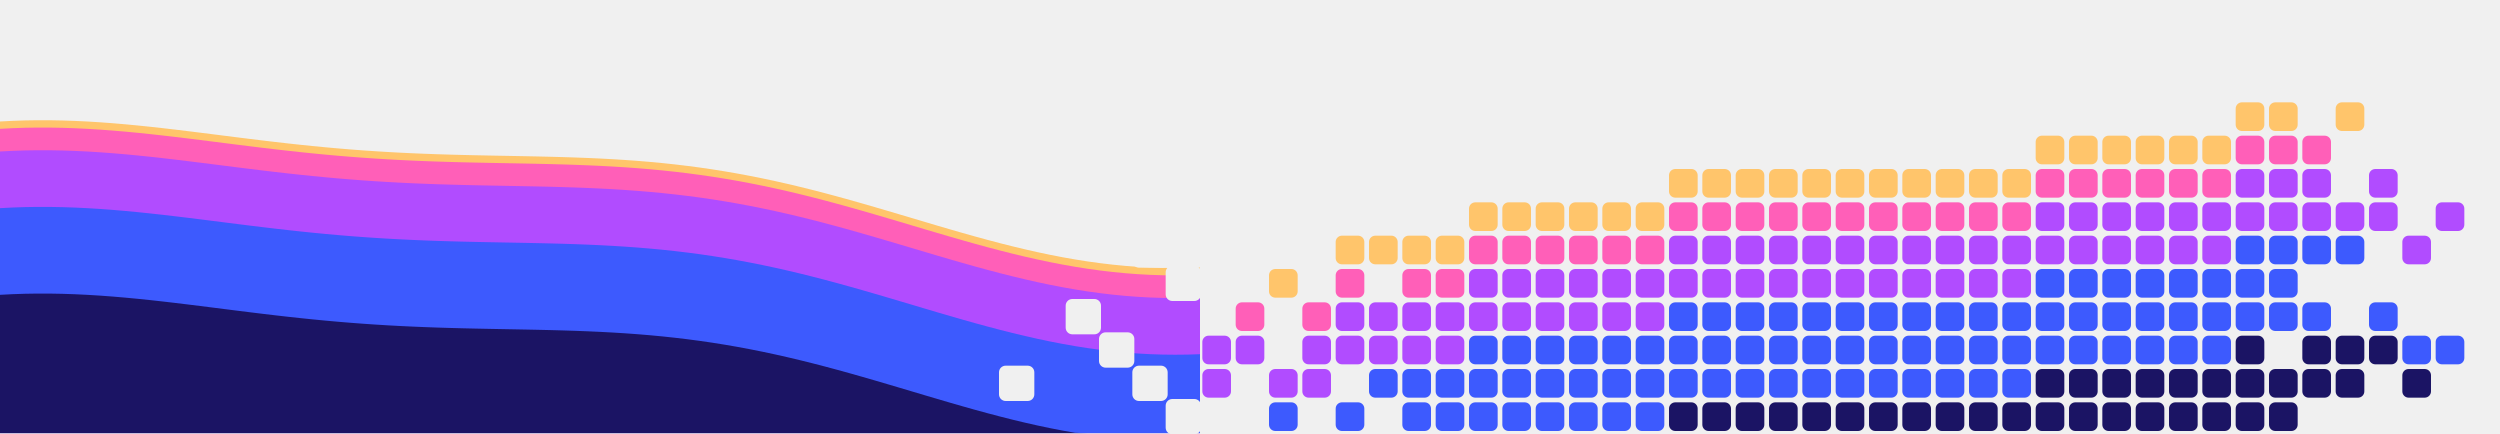
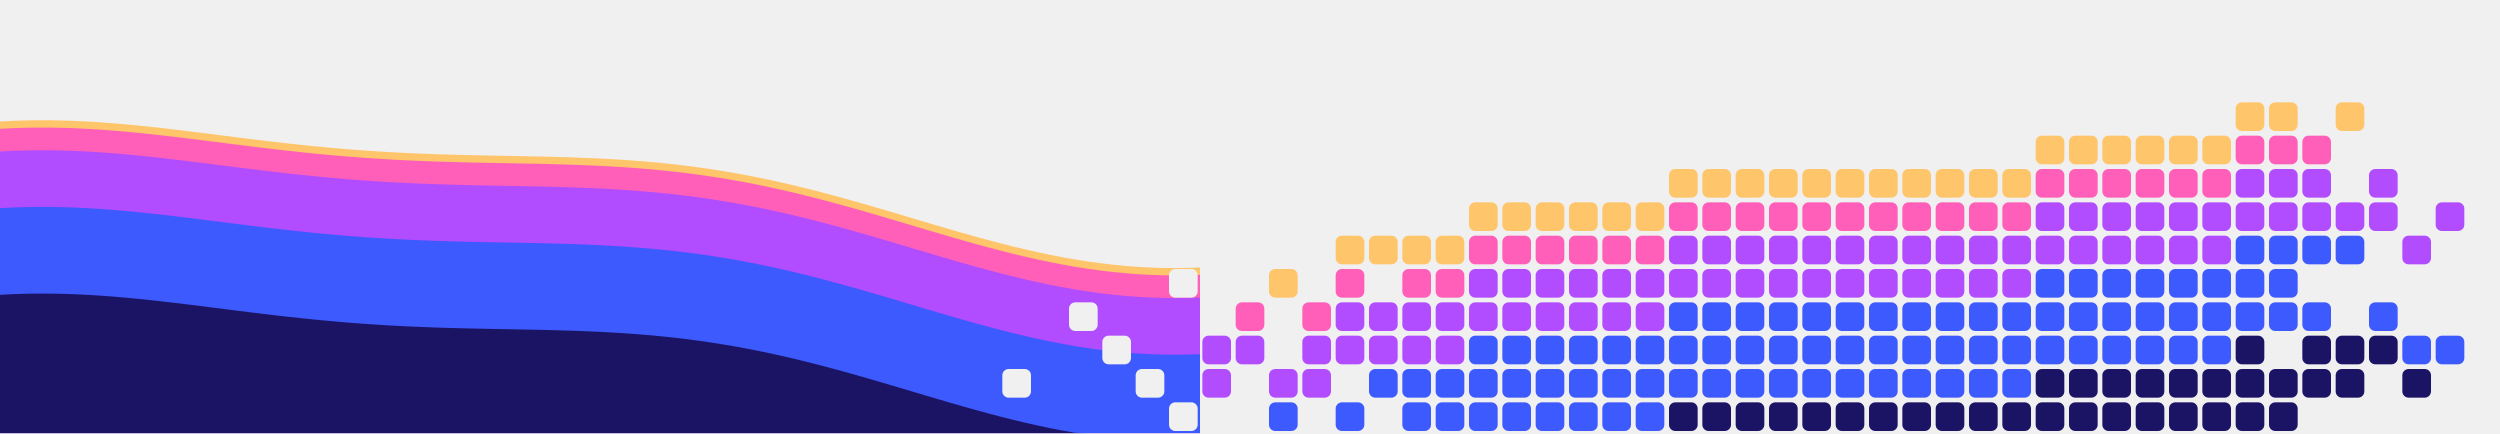
<svg xmlns="http://www.w3.org/2000/svg" viewBox="0 0 1200 208" width="1200" height="208" role="img" aria-label="The front: fluid setting into blocks">
  <mask id="front-1">
    <rect width="1200" height="208" fill="#fff" />
    <g fill="#000">
-       <rect x="479.52" y="175.52" width="16.96" height="16.96" rx="3.2" />
-       <rect x="511.52" y="143.52" width="16.96" height="16.96" rx="3.2" />
-       <rect x="527.52" y="159.52" width="16.96" height="16.96" rx="3.2" />
-       <rect x="527.52" y="95.52" width="16.96" height="16.96" rx="3.2" />
-       <rect x="543.52" y="175.52" width="16.96" height="16.96" rx="3.2" />
-       <rect x="543.52" y="111.52" width="16.96" height="16.96" rx="3.2" />
-       <rect x="559.52" y="191.52" width="16.96" height="16.96" rx="3.2" />
-       <rect x="559.52" y="127.52" width="16.96" height="16.96" rx="3.2" />
+       <rect x="481.12" y="177.12" width="13.76" height="13.76" rx="3.027" />
+       <rect x="513.12" y="145.12" width="13.76" height="13.76" rx="3.027" />
+       <rect x="529.12" y="161.12" width="13.76" height="13.76" rx="3.027" />
+       <rect x="529.12" y="97.12" width="13.76" height="13.76" rx="3.027" />
+       <rect x="545.12" y="177.12" width="13.76" height="13.76" rx="3.027" />
+       <rect x="545.12" y="113.12" width="13.76" height="13.76" rx="3.027" />
+       <rect x="561.12" y="193.12" width="13.76" height="13.76" rx="3.027" />
+       <rect x="561.12" y="129.12" width="13.76" height="13.76" rx="3.027" />
    </g>
  </mask>
  <g mask="url(#front-1)">
    <path d="M0 208L0 58.317L6 58.005L12 57.805L18 57.713L24 57.724L30 57.834L36 58.036L42 58.326L48 58.696L54 59.14L60 59.65L66 60.219L72 60.839L78 61.502L84 62.2L90 62.925L96 63.669L102 64.425L108 65.186L114 65.943L120 66.692L126 67.424L132 68.136L138 68.821L144 69.475L150 70.094L156 70.675L162 71.216L168 71.715L174 72.17L180 72.582L186 72.951L192 73.278L198 73.565L204 73.815L210 74.031L216 74.216L222 74.376L228 74.516L234 74.639L240 74.753L246 74.864L252 74.978L258 75.101L264 75.24L270 75.402L276 75.594L282 75.822L288 76.092L294 76.411L300 76.785L306 77.218L312 77.717L318 78.284L324 78.925L330 79.642L336 80.437L342 81.313L348 82.271L354 83.31L360 84.431L366 85.632L372 86.91L378 88.264L384 89.689L390 91.181L396 92.734L402 94.343L408 96.002L414 97.702L420 99.437L426 101.198L432 102.977L438 104.764L444 106.551L450 108.328L456 110.085L462 111.812L468 113.501L474 115.141L480 116.724L486 118.24L492 119.68L498 121.036L504 122.301L510 123.468L516 124.528L522 125.478L528 126.31L534 127.022L540 127.609L546 128.069L552 128.399L558 128.598L564 128.667L570 128.606L576 128.415L576 208Z" fill="#ffc56b" />
    <path d="M0 208L0 61.837L6 61.525L12 61.325L18 61.233L24 61.244L30 61.354L36 61.556L42 61.846L48 62.216L54 62.66L60 63.17L66 63.739L72 64.359L78 65.022L84 65.72L90 66.445L96 67.189L102 67.945L108 68.706L114 69.463L120 70.212L126 70.944L132 71.656L138 72.341L144 72.995L150 73.614L156 74.195L162 74.736L168 75.235L174 75.69L180 76.102L186 76.471L192 76.798L198 77.085L204 77.335L210 77.551L216 77.736L222 77.896L228 78.036L234 78.159L240 78.273L246 78.384L252 78.498L258 78.621L264 78.76L270 78.922L276 79.114L282 79.342L288 79.612L294 79.931L300 80.305L306 80.738L312 81.237L318 81.804L324 82.445L330 83.162L336 83.957L342 84.833L348 85.791L354 86.83L360 87.951L366 89.152L372 90.43L378 91.784L384 93.209L390 94.701L396 96.254L402 97.863L408 99.522L414 101.222L420 102.957L426 104.718L432 106.497L438 108.284L444 110.071L450 111.848L456 113.605L462 115.332L468 117.021L474 118.661L480 120.244L486 121.76L492 123.2L498 124.556L504 125.821L510 126.988L516 128.048L522 128.998L528 129.83L534 130.542L540 131.129L546 131.589L552 131.919L558 132.118L564 132.187L570 132.126L576 131.935L576 208Z" fill="#ff5fb8" />
    <path d="M0 208L0 72.717L6 72.405L12 72.205L18 72.113L24 72.124L30 72.234L36 72.436L42 72.726L48 73.096L54 73.54L60 74.05L66 74.619L72 75.239L78 75.902L84 76.6L90 77.325L96 78.069L102 78.825L108 79.586L114 80.343L120 81.092L126 81.824L132 82.536L138 83.221L144 83.875L150 84.494L156 85.075L162 85.616L168 86.115L174 86.57L180 86.982L186 87.351L192 87.678L198 87.965L204 88.215L210 88.431L216 88.616L222 88.776L228 88.916L234 89.039L240 89.153L246 89.264L252 89.378L258 89.501L264 89.64L270 89.802L276 89.994L282 90.222L288 90.492L294 90.811L300 91.185L306 91.618L312 92.117L318 92.684L324 93.325L330 94.042L336 94.837L342 95.713L348 96.671L354 97.71L360 98.831L366 100.032L372 101.31L378 102.664L384 104.089L390 105.581L396 107.134L402 108.743L408 110.402L414 112.102L420 113.837L426 115.598L432 117.377L438 119.164L444 120.951L450 122.728L456 124.485L462 126.212L468 127.901L474 129.541L480 131.124L486 132.64L492 134.08L498 135.436L504 136.701L510 137.868L516 138.928L522 139.878L528 140.71L534 141.422L540 142.009L546 142.469L552 142.799L558 142.998L564 143.067L570 143.006L576 142.815L576 208Z" fill="#b14cff" />
    <path d="M0 208L0 99.917L6 99.605L12 99.405L18 99.313L24 99.324L30 99.434L36 99.636L42 99.926L48 100.296L54 100.74L60 101.25L66 101.819L72 102.439L78 103.102L84 103.8L90 104.525L96 105.269L102 106.025L108 106.786L114 107.543L120 108.292L126 109.024L132 109.736L138 110.421L144 111.075L150 111.694L156 112.275L162 112.816L168 113.315L174 113.77L180 114.182L186 114.551L192 114.878L198 115.165L204 115.415L210 115.631L216 115.816L222 115.976L228 116.116L234 116.239L240 116.353L246 116.464L252 116.578L258 116.701L264 116.84L270 117.002L276 117.194L282 117.422L288 117.692L294 118.011L300 118.385L306 118.818L312 119.317L318 119.884L324 120.525L330 121.242L336 122.037L342 122.913L348 123.871L354 124.91L360 126.031L366 127.232L372 128.51L378 129.864L384 131.289L390 132.781L396 134.334L402 135.943L408 137.602L414 139.302L420 141.037L426 142.798L432 144.577L438 146.364L444 148.151L450 149.928L456 151.685L462 153.412L468 155.101L474 156.741L480 158.324L486 159.84L492 161.28L498 162.636L504 163.901L510 165.068L516 166.128L522 167.078L528 167.91L534 168.622L540 169.209L546 169.669L552 169.999L558 170.198L564 170.267L570 170.206L576 170.015L576 208Z" fill="#3d5afe" />
    <path d="M0 208L0 141.517L6 141.205L12 141.005L18 140.913L24 140.924L30 141.034L36 141.236L42 141.526L48 141.896L54 142.34L60 142.85L66 143.419L72 144.039L78 144.702L84 145.4L90 146.125L96 146.869L102 147.625L108 148.386L114 149.143L120 149.892L126 150.624L132 151.336L138 152.021L144 152.675L150 153.294L156 153.875L162 154.416L168 154.915L174 155.37L180 155.782L186 156.151L192 156.478L198 156.765L204 157.015L210 157.231L216 157.416L222 157.576L228 157.716L234 157.839L240 157.953L246 158.064L252 158.178L258 158.301L264 158.44L270 158.602L276 158.794L282 159.022L288 159.292L294 159.611L300 159.985L306 160.418L312 160.917L318 161.484L324 162.125L330 162.842L336 163.637L342 164.513L348 165.471L354 166.51L360 167.631L366 168.832L372 170.11L378 171.464L384 172.889L390 174.381L396 175.934L402 177.543L408 179.202L414 180.902L420 182.637L426 184.398L432 186.177L438 187.964L444 189.751L450 191.528L456 193.285L462 195.012L468 196.701L474 198.341L480 199.924L486 201.44L492 202.88L498 204.236L504 205.501L510 206.668L516 207.728L522 208L528 208L534 208L540 208L546 208L552 208L558 208L564 208L570 208L576 208L576 208Z" fill="#1b1464" />
  </g>
  <rect x="577.12" y="177.12" width="13.76" height="13.76" rx="3.027" fill="#b14cff" />
  <rect x="577.12" y="161.12" width="13.76" height="13.76" rx="3.027" fill="#b14cff" />
  <rect x="593.12" y="161.12" width="13.76" height="13.76" rx="3.027" fill="#b14cff" />
  <rect x="593.12" y="145.12" width="13.76" height="13.76" rx="3.027" fill="#ff5fb8" />
  <rect x="609.12" y="193.12" width="13.76" height="13.76" rx="3.027" fill="#3d5afe" />
  <rect x="609.12" y="177.12" width="13.76" height="13.76" rx="3.027" fill="#b14cff" />
  <rect x="609.12" y="129.12" width="13.76" height="13.76" rx="3.027" fill="#ffc56b" />
  <rect x="625.12" y="177.12" width="13.76" height="13.76" rx="3.027" fill="#b14cff" />
  <rect x="625.12" y="161.12" width="13.76" height="13.76" rx="3.027" fill="#b14cff" />
  <rect x="625.12" y="145.12" width="13.76" height="13.76" rx="3.027" fill="#ff5fb8" />
  <rect x="641.12" y="193.12" width="13.76" height="13.76" rx="3.027" fill="#3d5afe" />
  <rect x="641.12" y="161.12" width="13.76" height="13.76" rx="3.027" fill="#b14cff" />
  <rect x="641.12" y="145.12" width="13.76" height="13.76" rx="3.027" fill="#b14cff" />
  <rect x="641.12" y="129.12" width="13.76" height="13.76" rx="3.027" fill="#ff5fb8" />
  <rect x="641.12" y="113.12" width="13.76" height="13.76" rx="3.027" fill="#ffc56b" />
  <rect x="657.12" y="177.12" width="13.76" height="13.76" rx="3.027" fill="#3d5afe" />
  <rect x="657.12" y="161.12" width="13.76" height="13.76" rx="3.027" fill="#b14cff" />
  <rect x="657.12" y="145.12" width="13.76" height="13.76" rx="3.027" fill="#b14cff" />
  <rect x="657.12" y="113.12" width="13.76" height="13.76" rx="3.027" fill="#ffc56b" />
  <rect x="673.12" y="193.12" width="13.76" height="13.76" rx="3.027" fill="#3d5afe" />
  <rect x="673.12" y="177.12" width="13.76" height="13.76" rx="3.027" fill="#3d5afe" />
  <rect x="673.12" y="161.12" width="13.76" height="13.76" rx="3.027" fill="#b14cff" />
  <rect x="673.12" y="145.12" width="13.76" height="13.76" rx="3.027" fill="#b14cff" />
  <rect x="673.12" y="129.12" width="13.76" height="13.76" rx="3.027" fill="#ff5fb8" />
  <rect x="673.12" y="113.12" width="13.76" height="13.76" rx="3.027" fill="#ffc56b" />
  <rect x="689.12" y="193.12" width="13.76" height="13.76" rx="3.027" fill="#3d5afe" />
  <rect x="689.12" y="177.12" width="13.76" height="13.76" rx="3.027" fill="#3d5afe" />
  <rect x="689.12" y="161.12" width="13.76" height="13.76" rx="3.027" fill="#b14cff" />
  <rect x="689.12" y="145.12" width="13.76" height="13.76" rx="3.027" fill="#b14cff" />
  <rect x="689.12" y="129.12" width="13.76" height="13.76" rx="3.027" fill="#ff5fb8" />
  <rect x="689.12" y="113.12" width="13.76" height="13.76" rx="3.027" fill="#ffc56b" />
  <rect x="705.12" y="193.12" width="13.76" height="13.76" rx="3.027" fill="#3d5afe" />
  <rect x="705.12" y="177.12" width="13.76" height="13.76" rx="3.027" fill="#3d5afe" />
  <rect x="705.12" y="161.12" width="13.76" height="13.76" rx="3.027" fill="#3d5afe" />
  <rect x="705.12" y="145.12" width="13.76" height="13.76" rx="3.027" fill="#b14cff" />
  <rect x="705.12" y="129.12" width="13.76" height="13.76" rx="3.027" fill="#b14cff" />
  <rect x="705.12" y="113.12" width="13.76" height="13.76" rx="3.027" fill="#ff5fb8" />
  <rect x="705.12" y="97.12" width="13.76" height="13.76" rx="3.027" fill="#ffc56b" />
  <rect x="721.12" y="193.12" width="13.76" height="13.76" rx="3.027" fill="#3d5afe" />
  <rect x="721.12" y="177.12" width="13.76" height="13.76" rx="3.027" fill="#3d5afe" />
  <rect x="721.12" y="161.12" width="13.76" height="13.76" rx="3.027" fill="#3d5afe" />
  <rect x="721.12" y="145.12" width="13.76" height="13.76" rx="3.027" fill="#b14cff" />
  <rect x="721.12" y="129.12" width="13.76" height="13.76" rx="3.027" fill="#b14cff" />
  <rect x="721.12" y="113.12" width="13.76" height="13.76" rx="3.027" fill="#ff5fb8" />
  <rect x="721.12" y="97.12" width="13.76" height="13.76" rx="3.027" fill="#ffc56b" />
  <rect x="737.12" y="193.12" width="13.76" height="13.76" rx="3.027" fill="#3d5afe" />
  <rect x="737.12" y="177.12" width="13.76" height="13.76" rx="3.027" fill="#3d5afe" />
  <rect x="737.12" y="161.12" width="13.76" height="13.76" rx="3.027" fill="#3d5afe" />
  <rect x="737.12" y="145.12" width="13.76" height="13.76" rx="3.027" fill="#b14cff" />
  <rect x="737.12" y="129.12" width="13.76" height="13.76" rx="3.027" fill="#b14cff" />
  <rect x="737.12" y="113.12" width="13.76" height="13.76" rx="3.027" fill="#ff5fb8" />
  <rect x="737.12" y="97.12" width="13.76" height="13.76" rx="3.027" fill="#ffc56b" />
  <rect x="753.12" y="193.12" width="13.76" height="13.76" rx="3.027" fill="#3d5afe" />
  <rect x="753.12" y="177.12" width="13.76" height="13.76" rx="3.027" fill="#3d5afe" />
  <rect x="753.12" y="161.12" width="13.76" height="13.76" rx="3.027" fill="#3d5afe" />
  <rect x="753.12" y="145.12" width="13.76" height="13.76" rx="3.027" fill="#b14cff" />
  <rect x="753.12" y="129.12" width="13.76" height="13.76" rx="3.027" fill="#b14cff" />
  <rect x="753.12" y="113.12" width="13.76" height="13.76" rx="3.027" fill="#ff5fb8" />
  <rect x="753.12" y="97.12" width="13.76" height="13.76" rx="3.027" fill="#ffc56b" />
  <rect x="769.12" y="193.12" width="13.76" height="13.76" rx="3.027" fill="#3d5afe" />
  <rect x="769.12" y="177.12" width="13.76" height="13.76" rx="3.027" fill="#3d5afe" />
  <rect x="769.12" y="161.12" width="13.76" height="13.76" rx="3.027" fill="#3d5afe" />
  <rect x="769.12" y="145.12" width="13.76" height="13.76" rx="3.027" fill="#b14cff" />
  <rect x="769.12" y="129.12" width="13.76" height="13.76" rx="3.027" fill="#b14cff" />
  <rect x="769.12" y="113.12" width="13.76" height="13.76" rx="3.027" fill="#ff5fb8" />
  <rect x="769.12" y="97.12" width="13.76" height="13.76" rx="3.027" fill="#ffc56b" />
  <rect x="785.12" y="193.12" width="13.76" height="13.76" rx="3.027" fill="#3d5afe" />
  <rect x="785.12" y="177.12" width="13.76" height="13.76" rx="3.027" fill="#3d5afe" />
  <rect x="785.12" y="161.12" width="13.76" height="13.76" rx="3.027" fill="#3d5afe" />
  <rect x="785.12" y="145.12" width="13.76" height="13.76" rx="3.027" fill="#b14cff" />
  <rect x="785.12" y="129.12" width="13.76" height="13.76" rx="3.027" fill="#b14cff" />
  <rect x="785.12" y="113.12" width="13.76" height="13.76" rx="3.027" fill="#ff5fb8" />
  <rect x="785.12" y="97.12" width="13.76" height="13.76" rx="3.027" fill="#ffc56b" />
  <rect x="801.12" y="193.12" width="13.76" height="13.76" rx="3.027" fill="#1b1464" />
  <rect x="801.12" y="177.12" width="13.76" height="13.76" rx="3.027" fill="#3d5afe" />
  <rect x="801.12" y="161.12" width="13.76" height="13.76" rx="3.027" fill="#3d5afe" />
  <rect x="801.12" y="145.12" width="13.76" height="13.76" rx="3.027" fill="#3d5afe" />
  <rect x="801.12" y="129.12" width="13.76" height="13.76" rx="3.027" fill="#b14cff" />
  <rect x="801.12" y="113.12" width="13.76" height="13.76" rx="3.027" fill="#b14cff" />
  <rect x="801.12" y="97.12" width="13.76" height="13.76" rx="3.027" fill="#ff5fb8" />
  <rect x="801.12" y="81.12" width="13.76" height="13.76" rx="3.027" fill="#ffc56b" />
  <rect x="817.12" y="193.12" width="13.76" height="13.76" rx="3.027" fill="#1b1464" />
  <rect x="817.12" y="177.12" width="13.76" height="13.76" rx="3.027" fill="#3d5afe" />
  <rect x="817.12" y="161.12" width="13.76" height="13.76" rx="3.027" fill="#3d5afe" />
  <rect x="817.12" y="145.12" width="13.76" height="13.76" rx="3.027" fill="#3d5afe" />
  <rect x="817.12" y="129.12" width="13.76" height="13.76" rx="3.027" fill="#b14cff" />
  <rect x="817.12" y="113.12" width="13.76" height="13.76" rx="3.027" fill="#b14cff" />
  <rect x="817.12" y="97.12" width="13.76" height="13.76" rx="3.027" fill="#ff5fb8" />
  <rect x="817.12" y="81.12" width="13.76" height="13.76" rx="3.027" fill="#ffc56b" />
  <rect x="833.12" y="193.12" width="13.76" height="13.76" rx="3.027" fill="#1b1464" />
  <rect x="833.12" y="177.12" width="13.76" height="13.76" rx="3.027" fill="#3d5afe" />
  <rect x="833.12" y="161.12" width="13.76" height="13.76" rx="3.027" fill="#3d5afe" />
  <rect x="833.12" y="145.12" width="13.76" height="13.76" rx="3.027" fill="#3d5afe" />
  <rect x="833.12" y="129.12" width="13.76" height="13.76" rx="3.027" fill="#b14cff" />
  <rect x="833.12" y="113.12" width="13.76" height="13.76" rx="3.027" fill="#b14cff" />
  <rect x="833.12" y="97.12" width="13.76" height="13.76" rx="3.027" fill="#ff5fb8" />
  <rect x="833.12" y="81.12" width="13.76" height="13.76" rx="3.027" fill="#ffc56b" />
  <rect x="849.12" y="193.12" width="13.76" height="13.76" rx="3.027" fill="#1b1464" />
  <rect x="849.12" y="177.12" width="13.76" height="13.76" rx="3.027" fill="#3d5afe" />
  <rect x="849.12" y="161.12" width="13.76" height="13.76" rx="3.027" fill="#3d5afe" />
  <rect x="849.12" y="145.12" width="13.76" height="13.76" rx="3.027" fill="#3d5afe" />
  <rect x="849.12" y="129.12" width="13.76" height="13.76" rx="3.027" fill="#b14cff" />
  <rect x="849.12" y="113.12" width="13.76" height="13.76" rx="3.027" fill="#b14cff" />
  <rect x="849.12" y="97.12" width="13.76" height="13.76" rx="3.027" fill="#ff5fb8" />
  <rect x="849.12" y="81.12" width="13.76" height="13.76" rx="3.027" fill="#ffc56b" />
  <rect x="865.12" y="193.12" width="13.76" height="13.76" rx="3.027" fill="#1b1464" />
  <rect x="865.12" y="177.12" width="13.76" height="13.76" rx="3.027" fill="#3d5afe" />
  <rect x="865.12" y="161.12" width="13.76" height="13.76" rx="3.027" fill="#3d5afe" />
  <rect x="865.12" y="145.12" width="13.76" height="13.76" rx="3.027" fill="#3d5afe" />
  <rect x="865.12" y="129.12" width="13.76" height="13.76" rx="3.027" fill="#b14cff" />
  <rect x="865.12" y="113.12" width="13.76" height="13.76" rx="3.027" fill="#b14cff" />
  <rect x="865.12" y="97.12" width="13.76" height="13.76" rx="3.027" fill="#ff5fb8" />
  <rect x="865.12" y="81.12" width="13.76" height="13.76" rx="3.027" fill="#ffc56b" />
  <rect x="881.12" y="193.12" width="13.76" height="13.76" rx="3.027" fill="#1b1464" />
  <rect x="881.12" y="177.12" width="13.76" height="13.76" rx="3.027" fill="#3d5afe" />
  <rect x="881.12" y="161.12" width="13.76" height="13.76" rx="3.027" fill="#3d5afe" />
  <rect x="881.12" y="145.12" width="13.76" height="13.76" rx="3.027" fill="#3d5afe" />
  <rect x="881.12" y="129.12" width="13.76" height="13.76" rx="3.027" fill="#b14cff" />
  <rect x="881.12" y="113.12" width="13.76" height="13.76" rx="3.027" fill="#b14cff" />
  <rect x="881.12" y="97.12" width="13.76" height="13.76" rx="3.027" fill="#ff5fb8" />
  <rect x="881.12" y="81.12" width="13.76" height="13.76" rx="3.027" fill="#ffc56b" />
  <rect x="897.12" y="193.12" width="13.76" height="13.76" rx="3.027" fill="#1b1464" />
  <rect x="897.12" y="177.12" width="13.76" height="13.76" rx="3.027" fill="#3d5afe" />
  <rect x="897.12" y="161.12" width="13.76" height="13.76" rx="3.027" fill="#3d5afe" />
  <rect x="897.12" y="145.12" width="13.76" height="13.76" rx="3.027" fill="#3d5afe" />
  <rect x="897.12" y="129.12" width="13.76" height="13.76" rx="3.027" fill="#b14cff" />
  <rect x="897.12" y="113.12" width="13.76" height="13.76" rx="3.027" fill="#b14cff" />
  <rect x="897.12" y="97.12" width="13.76" height="13.76" rx="3.027" fill="#ff5fb8" />
  <rect x="897.12" y="81.12" width="13.76" height="13.76" rx="3.027" fill="#ffc56b" />
  <rect x="913.12" y="193.12" width="13.76" height="13.76" rx="3.027" fill="#1b1464" />
  <rect x="913.12" y="177.12" width="13.76" height="13.76" rx="3.027" fill="#3d5afe" />
  <rect x="913.12" y="161.12" width="13.76" height="13.76" rx="3.027" fill="#3d5afe" />
  <rect x="913.12" y="145.12" width="13.76" height="13.76" rx="3.027" fill="#3d5afe" />
  <rect x="913.12" y="129.12" width="13.76" height="13.76" rx="3.027" fill="#b14cff" />
  <rect x="913.12" y="113.12" width="13.76" height="13.76" rx="3.027" fill="#b14cff" />
  <rect x="913.12" y="97.12" width="13.76" height="13.76" rx="3.027" fill="#ff5fb8" />
  <rect x="913.12" y="81.12" width="13.76" height="13.76" rx="3.027" fill="#ffc56b" />
  <rect x="929.12" y="193.12" width="13.76" height="13.76" rx="3.027" fill="#1b1464" />
  <rect x="929.12" y="177.12" width="13.76" height="13.76" rx="3.027" fill="#3d5afe" />
  <rect x="929.12" y="161.12" width="13.76" height="13.76" rx="3.027" fill="#3d5afe" />
  <rect x="929.12" y="145.12" width="13.76" height="13.76" rx="3.027" fill="#3d5afe" />
  <rect x="929.12" y="129.12" width="13.76" height="13.76" rx="3.027" fill="#b14cff" />
  <rect x="929.12" y="113.12" width="13.76" height="13.76" rx="3.027" fill="#b14cff" />
  <rect x="929.12" y="97.12" width="13.76" height="13.76" rx="3.027" fill="#ff5fb8" />
  <rect x="929.12" y="81.12" width="13.76" height="13.76" rx="3.027" fill="#ffc56b" />
  <rect x="945.12" y="193.12" width="13.76" height="13.76" rx="3.027" fill="#1b1464" />
  <rect x="945.12" y="177.12" width="13.76" height="13.76" rx="3.027" fill="#3d5afe" />
  <rect x="945.12" y="161.12" width="13.76" height="13.76" rx="3.027" fill="#3d5afe" />
  <rect x="945.12" y="145.12" width="13.76" height="13.76" rx="3.027" fill="#3d5afe" />
  <rect x="945.12" y="129.12" width="13.76" height="13.76" rx="3.027" fill="#b14cff" />
  <rect x="945.12" y="113.12" width="13.76" height="13.76" rx="3.027" fill="#b14cff" />
  <rect x="945.12" y="97.12" width="13.76" height="13.76" rx="3.027" fill="#ff5fb8" />
  <rect x="945.12" y="81.12" width="13.76" height="13.76" rx="3.027" fill="#ffc56b" />
  <rect x="961.12" y="193.12" width="13.76" height="13.76" rx="3.027" fill="#1b1464" />
  <rect x="961.12" y="177.12" width="13.76" height="13.76" rx="3.027" fill="#3d5afe" />
  <rect x="961.12" y="161.12" width="13.76" height="13.76" rx="3.027" fill="#3d5afe" />
  <rect x="961.12" y="145.12" width="13.76" height="13.76" rx="3.027" fill="#3d5afe" />
  <rect x="961.12" y="129.12" width="13.76" height="13.76" rx="3.027" fill="#b14cff" />
  <rect x="961.12" y="113.12" width="13.76" height="13.76" rx="3.027" fill="#b14cff" />
  <rect x="961.12" y="97.12" width="13.76" height="13.76" rx="3.027" fill="#ff5fb8" />
  <rect x="961.12" y="81.12" width="13.76" height="13.76" rx="3.027" fill="#ffc56b" />
  <rect x="977.12" y="193.12" width="13.76" height="13.76" rx="3.027" fill="#1b1464" />
  <rect x="977.12" y="177.12" width="13.76" height="13.76" rx="3.027" fill="#1b1464" />
  <rect x="977.12" y="161.12" width="13.76" height="13.76" rx="3.027" fill="#3d5afe" />
  <rect x="977.12" y="145.12" width="13.76" height="13.76" rx="3.027" fill="#3d5afe" />
  <rect x="977.12" y="129.12" width="13.76" height="13.76" rx="3.027" fill="#3d5afe" />
  <rect x="977.12" y="113.12" width="13.76" height="13.76" rx="3.027" fill="#b14cff" />
  <rect x="977.12" y="97.12" width="13.76" height="13.76" rx="3.027" fill="#b14cff" />
  <rect x="977.12" y="81.12" width="13.76" height="13.76" rx="3.027" fill="#ff5fb8" />
  <rect x="977.12" y="65.12" width="13.76" height="13.76" rx="3.027" fill="#ffc56b" />
  <rect x="993.12" y="193.12" width="13.76" height="13.76" rx="3.027" fill="#1b1464" />
  <rect x="993.12" y="177.12" width="13.76" height="13.76" rx="3.027" fill="#1b1464" />
  <rect x="993.12" y="161.12" width="13.76" height="13.76" rx="3.027" fill="#3d5afe" />
  <rect x="993.12" y="145.12" width="13.76" height="13.76" rx="3.027" fill="#3d5afe" />
  <rect x="993.12" y="129.12" width="13.76" height="13.76" rx="3.027" fill="#3d5afe" />
  <rect x="993.12" y="113.12" width="13.76" height="13.76" rx="3.027" fill="#b14cff" />
  <rect x="993.12" y="97.12" width="13.76" height="13.76" rx="3.027" fill="#b14cff" />
  <rect x="993.12" y="81.12" width="13.76" height="13.76" rx="3.027" fill="#ff5fb8" />
  <rect x="993.12" y="65.12" width="13.76" height="13.76" rx="3.027" fill="#ffc56b" />
  <rect x="1009.12" y="193.12" width="13.76" height="13.76" rx="3.027" fill="#1b1464" />
  <rect x="1009.12" y="177.12" width="13.76" height="13.76" rx="3.027" fill="#1b1464" />
  <rect x="1009.12" y="161.12" width="13.76" height="13.76" rx="3.027" fill="#3d5afe" />
  <rect x="1009.12" y="145.12" width="13.76" height="13.76" rx="3.027" fill="#3d5afe" />
  <rect x="1009.12" y="129.12" width="13.76" height="13.76" rx="3.027" fill="#3d5afe" />
  <rect x="1009.12" y="113.12" width="13.76" height="13.76" rx="3.027" fill="#b14cff" />
  <rect x="1009.12" y="97.12" width="13.76" height="13.76" rx="3.027" fill="#b14cff" />
  <rect x="1009.12" y="81.12" width="13.76" height="13.76" rx="3.027" fill="#ff5fb8" />
  <rect x="1009.12" y="65.12" width="13.76" height="13.76" rx="3.027" fill="#ffc56b" />
  <rect x="1025.12" y="193.12" width="13.76" height="13.76" rx="3.027" fill="#1b1464" />
  <rect x="1025.12" y="177.12" width="13.76" height="13.76" rx="3.027" fill="#1b1464" />
  <rect x="1025.12" y="161.12" width="13.76" height="13.76" rx="3.027" fill="#3d5afe" />
  <rect x="1025.12" y="145.12" width="13.76" height="13.76" rx="3.027" fill="#3d5afe" />
  <rect x="1025.12" y="129.12" width="13.76" height="13.76" rx="3.027" fill="#3d5afe" />
  <rect x="1025.12" y="113.12" width="13.76" height="13.76" rx="3.027" fill="#b14cff" />
  <rect x="1025.12" y="97.12" width="13.76" height="13.76" rx="3.027" fill="#b14cff" />
  <rect x="1025.12" y="81.12" width="13.76" height="13.76" rx="3.027" fill="#ff5fb8" />
  <rect x="1025.12" y="65.12" width="13.76" height="13.76" rx="3.027" fill="#ffc56b" />
  <rect x="1041.12" y="193.12" width="13.76" height="13.76" rx="3.027" fill="#1b1464" />
  <rect x="1041.12" y="177.12" width="13.76" height="13.76" rx="3.027" fill="#1b1464" />
  <rect x="1041.12" y="161.12" width="13.76" height="13.76" rx="3.027" fill="#3d5afe" />
  <rect x="1041.12" y="145.12" width="13.76" height="13.76" rx="3.027" fill="#3d5afe" />
  <rect x="1041.12" y="129.12" width="13.76" height="13.76" rx="3.027" fill="#3d5afe" />
  <rect x="1041.12" y="113.12" width="13.76" height="13.76" rx="3.027" fill="#b14cff" />
  <rect x="1041.12" y="97.12" width="13.76" height="13.76" rx="3.027" fill="#b14cff" />
  <rect x="1041.12" y="81.12" width="13.76" height="13.76" rx="3.027" fill="#ff5fb8" />
  <rect x="1041.12" y="65.12" width="13.76" height="13.76" rx="3.027" fill="#ffc56b" />
  <rect x="1057.12" y="193.12" width="13.76" height="13.76" rx="3.027" fill="#1b1464" />
  <rect x="1057.12" y="177.12" width="13.76" height="13.76" rx="3.027" fill="#1b1464" />
  <rect x="1057.12" y="161.12" width="13.76" height="13.76" rx="3.027" fill="#3d5afe" />
  <rect x="1057.12" y="145.12" width="13.76" height="13.76" rx="3.027" fill="#3d5afe" />
  <rect x="1057.12" y="129.12" width="13.76" height="13.76" rx="3.027" fill="#3d5afe" />
  <rect x="1057.12" y="113.12" width="13.76" height="13.76" rx="3.027" fill="#b14cff" />
  <rect x="1057.12" y="97.12" width="13.76" height="13.76" rx="3.027" fill="#b14cff" />
  <rect x="1057.12" y="81.12" width="13.76" height="13.76" rx="3.027" fill="#ff5fb8" />
  <rect x="1057.12" y="65.12" width="13.76" height="13.76" rx="3.027" fill="#ffc56b" />
  <rect x="1073.12" y="193.12" width="13.76" height="13.76" rx="3.027" fill="#1b1464" />
  <rect x="1073.12" y="177.12" width="13.76" height="13.76" rx="3.027" fill="#1b1464" />
  <rect x="1073.12" y="161.12" width="13.76" height="13.76" rx="3.027" fill="#1b1464" />
  <rect x="1073.12" y="145.12" width="13.76" height="13.76" rx="3.027" fill="#3d5afe" />
  <rect x="1073.12" y="129.12" width="13.76" height="13.76" rx="3.027" fill="#3d5afe" />
  <rect x="1073.12" y="113.12" width="13.76" height="13.76" rx="3.027" fill="#3d5afe" />
  <rect x="1073.12" y="97.12" width="13.76" height="13.76" rx="3.027" fill="#b14cff" />
  <rect x="1073.12" y="81.12" width="13.76" height="13.76" rx="3.027" fill="#b14cff" />
  <rect x="1073.12" y="65.12" width="13.76" height="13.76" rx="3.027" fill="#ff5fb8" />
  <rect x="1073.12" y="49.12" width="13.76" height="13.76" rx="3.027" fill="#ffc56b" />
  <rect x="1089.12" y="193.12" width="13.76" height="13.76" rx="3.027" fill="#1b1464" />
  <rect x="1089.12" y="177.12" width="13.76" height="13.76" rx="3.027" fill="#1b1464" />
  <rect x="1089.12" y="145.12" width="13.76" height="13.76" rx="3.027" fill="#3d5afe" />
  <rect x="1089.12" y="129.12" width="13.76" height="13.76" rx="3.027" fill="#3d5afe" />
  <rect x="1089.12" y="113.12" width="13.76" height="13.76" rx="3.027" fill="#3d5afe" />
  <rect x="1089.12" y="97.12" width="13.76" height="13.76" rx="3.027" fill="#b14cff" />
  <rect x="1089.12" y="81.12" width="13.76" height="13.76" rx="3.027" fill="#b14cff" />
  <rect x="1089.12" y="65.12" width="13.76" height="13.76" rx="3.027" fill="#ff5fb8" />
  <rect x="1089.12" y="49.12" width="13.76" height="13.76" rx="3.027" fill="#ffc56b" />
  <rect x="1105.12" y="177.12" width="13.76" height="13.76" rx="3.027" fill="#1b1464" />
  <rect x="1105.12" y="161.12" width="13.76" height="13.76" rx="3.027" fill="#1b1464" />
  <rect x="1105.12" y="145.12" width="13.76" height="13.76" rx="3.027" fill="#3d5afe" />
  <rect x="1105.12" y="113.12" width="13.76" height="13.76" rx="3.027" fill="#3d5afe" />
  <rect x="1105.12" y="97.12" width="13.76" height="13.76" rx="3.027" fill="#b14cff" />
  <rect x="1105.12" y="81.12" width="13.76" height="13.76" rx="3.027" fill="#b14cff" />
  <rect x="1105.12" y="65.12" width="13.76" height="13.76" rx="3.027" fill="#ff5fb8" />
  <rect x="1121.12" y="177.12" width="13.76" height="13.76" rx="3.027" fill="#1b1464" />
  <rect x="1121.12" y="161.12" width="13.76" height="13.76" rx="3.027" fill="#1b1464" />
  <rect x="1121.12" y="113.12" width="13.76" height="13.76" rx="3.027" fill="#3d5afe" />
  <rect x="1121.12" y="97.12" width="13.76" height="13.76" rx="3.027" fill="#b14cff" />
  <rect x="1121.12" y="49.12" width="13.76" height="13.76" rx="3.027" fill="#ffc56b" />
  <rect x="1137.12" y="161.12" width="13.76" height="13.76" rx="3.027" fill="#1b1464" />
  <rect x="1137.12" y="145.12" width="13.76" height="13.76" rx="3.027" fill="#3d5afe" />
  <rect x="1137.12" y="97.12" width="13.76" height="13.76" rx="3.027" fill="#b14cff" />
  <rect x="1137.12" y="81.12" width="13.76" height="13.76" rx="3.027" fill="#b14cff" />
  <rect x="1153.12" y="177.12" width="13.76" height="13.76" rx="3.027" fill="#1b1464" />
  <rect x="1153.12" y="161.12" width="13.76" height="13.76" rx="3.027" fill="#3d5afe" />
  <rect x="1153.12" y="113.12" width="13.76" height="13.76" rx="3.027" fill="#b14cff" />
  <rect x="1169.12" y="161.12" width="13.76" height="13.76" rx="3.027" fill="#3d5afe" />
  <rect x="1169.12" y="97.12" width="13.76" height="13.76" rx="3.027" fill="#b14cff" />
</svg>
